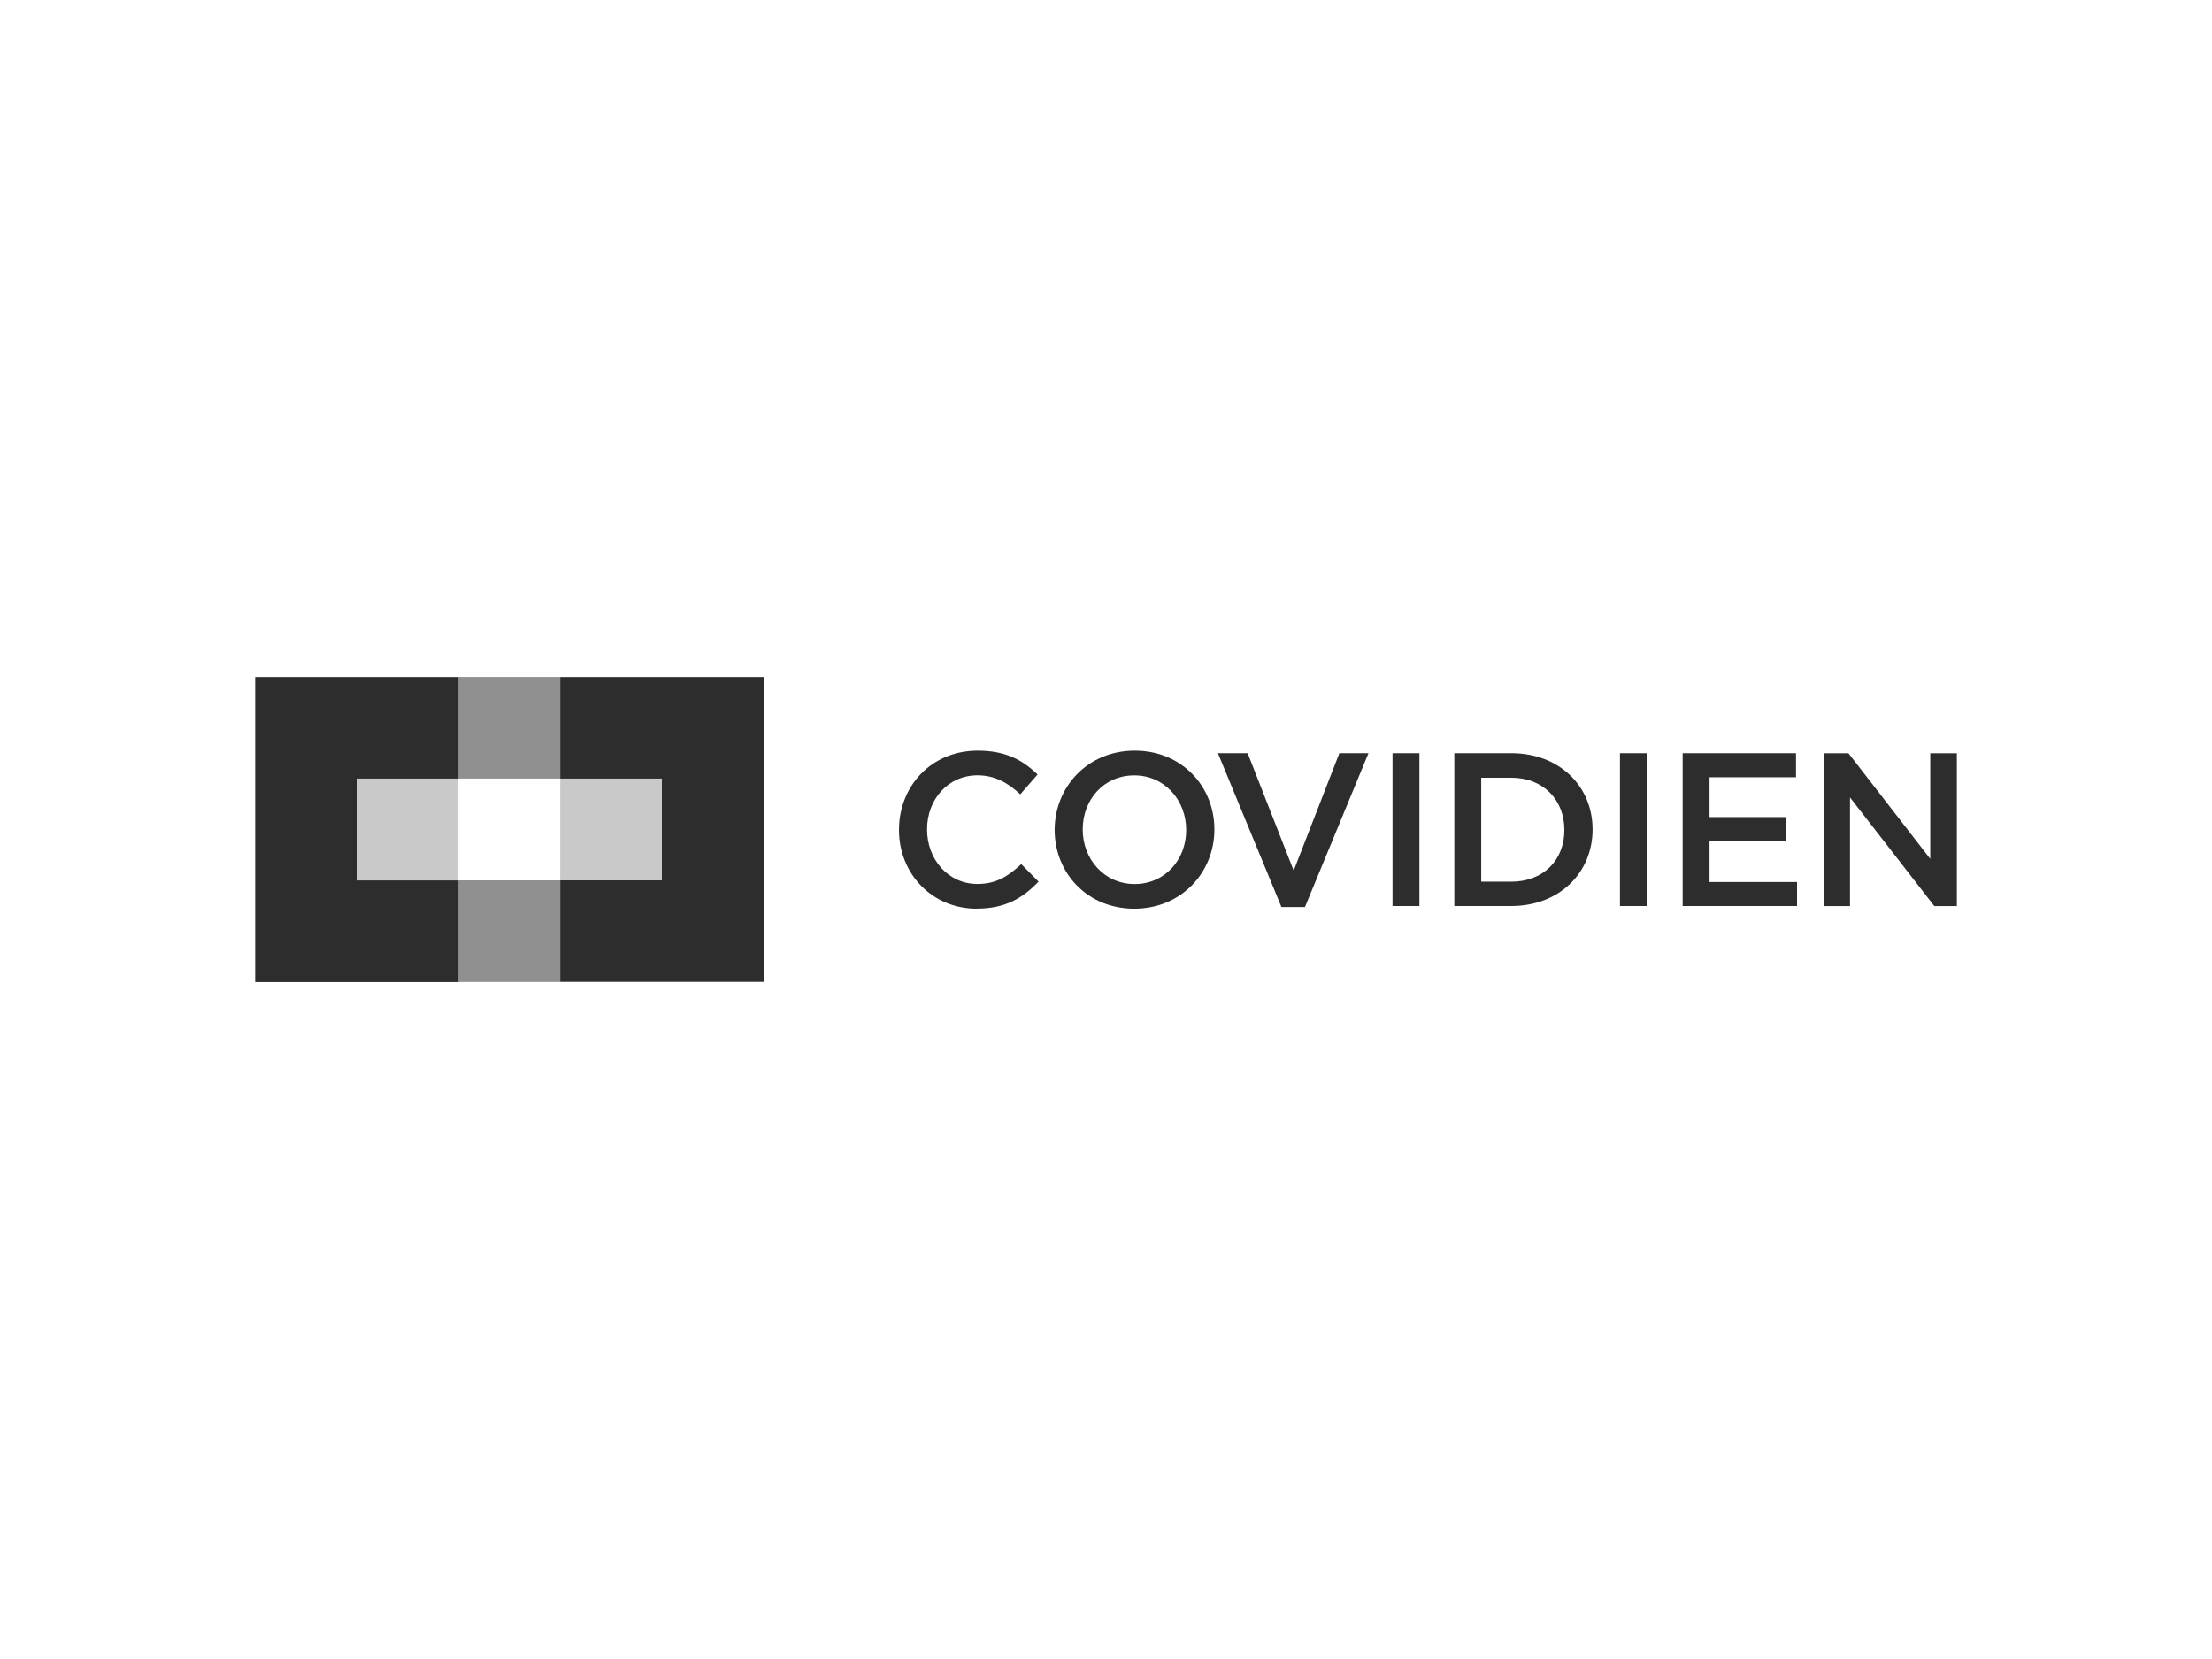
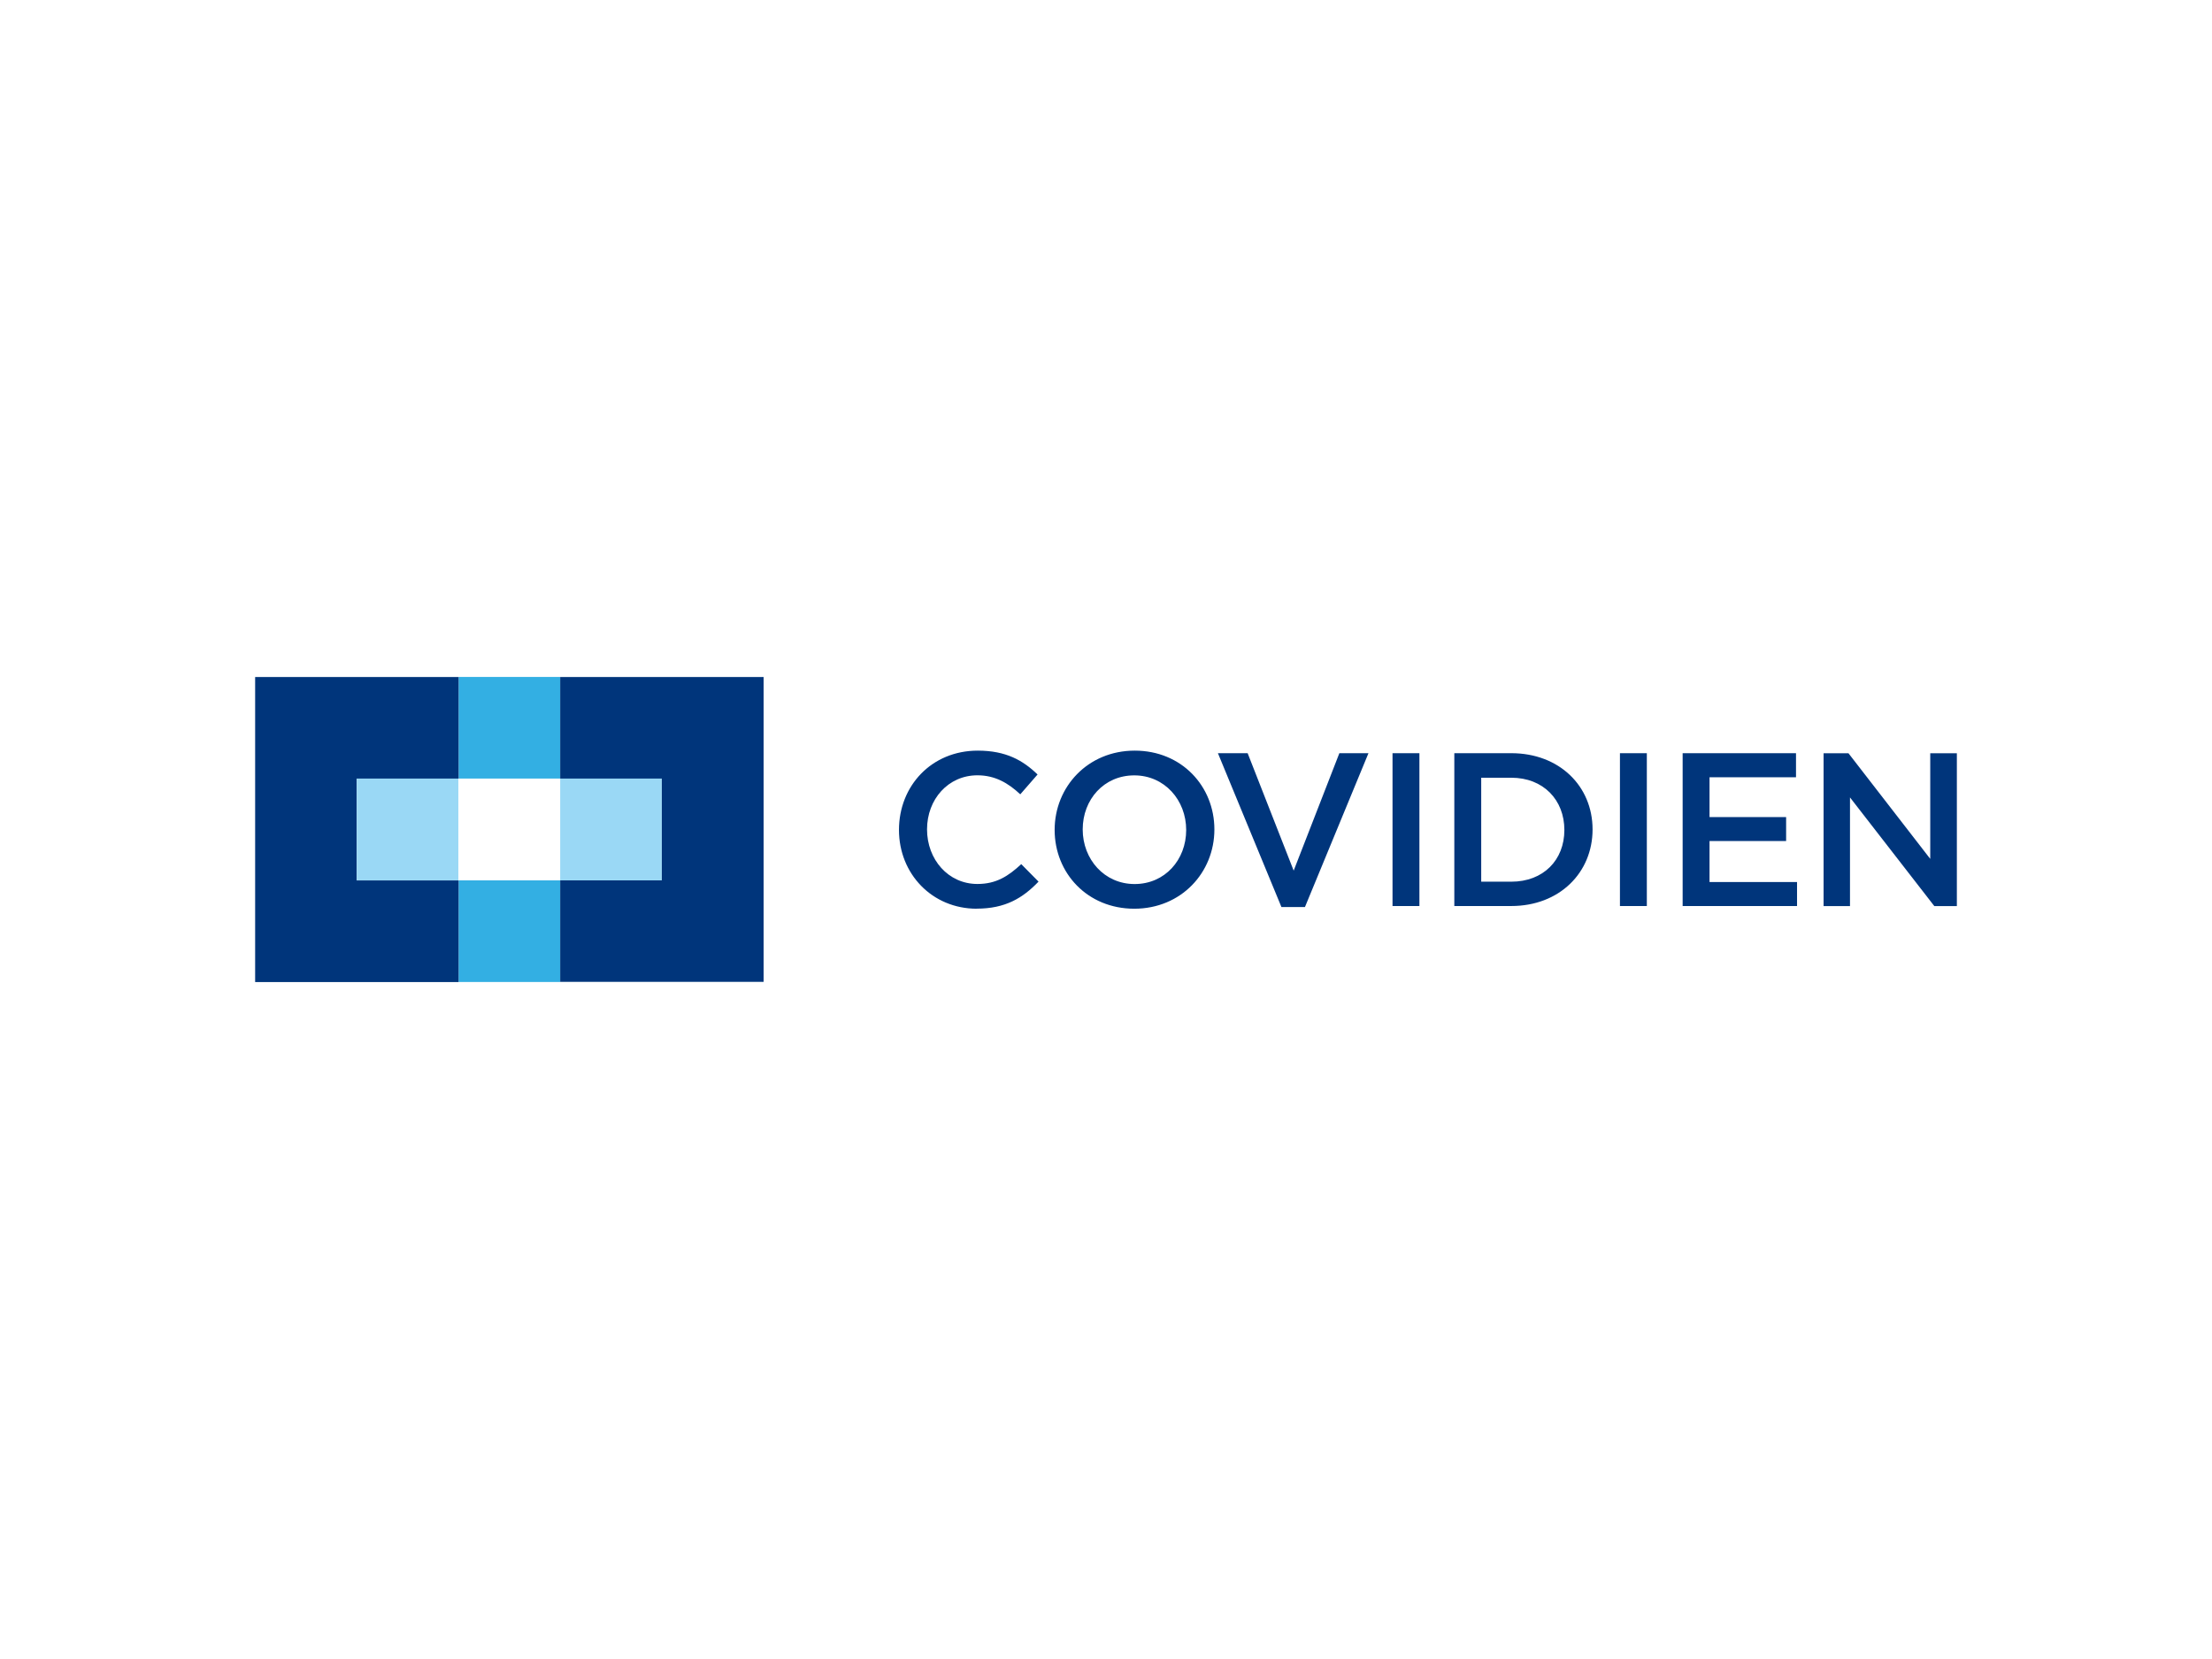
<svg xmlns="http://www.w3.org/2000/svg" id="Layer_1" viewBox="0 0 320 240">
  <defs>
-     <style>.cls-1{fill:#909090;}.cls-2{fill:#c9c9c9;}.cls-3{fill:#2d2d2d;}</style>
+     <style>.cls-1{fill:#33afe3;}.cls-1,.cls-2,.cls-3{stroke-width:0px;}.cls-2{fill:#9ad8f5;}.cls-3{fill:#00357b;}</style>
  </defs>
  <path id="path3101" class="cls-3" d="m279.27,108.97h3.82v22.11h-3.26l-12.2-15.72v15.72h-3.82v-22.11h3.6l11.83,15.28v-15.28m-19.42,3.47h-12.51v5.76h11.08v3.47h-11.08v5.93h12.66v3.47h-16.55v-22.11h16.4v3.47m-25.47,18.64h3.89v-22.11h-3.89v22.11Zm-15.72,0h-8.24v-22.11h8.24c6.95,0,11.76,4.76,11.76,11.03s-4.81,11.08-11.76,11.08Zm0-18.56h-4.35v15.04h4.35c4.64,0,7.68-3.13,7.68-7.48s-3.04-7.56-7.68-7.56m-17.18,18.56h3.89v-22.11h-3.89v22.11Zm-7.68-22.11h4.2l-9.19,22.26h-3.4l-9.19-22.26h4.3l6.66,16.99,6.61-16.99m-29.67,22.5c-6.78,0-11.52-5.15-11.52-11.4s4.81-11.47,11.59-11.47,11.52,5.15,11.52,11.4-4.81,11.47-11.59,11.47Zm0-19.29c-4.4,0-7.46,3.5-7.46,7.82s3.13,7.9,7.51,7.9,7.46-3.5,7.46-7.82-3.13-7.9-7.51-7.9m-22.79,19.29c-6.44,0-11.25-5.03-11.25-11.4s4.71-11.47,11.4-11.47c4.08,0,6.54,1.41,8.65,3.45l-2.5,2.87c-1.77-1.65-3.67-2.75-6.2-2.75-4.23,0-7.29,3.47-7.29,7.82s3.06,7.9,7.29,7.9c2.72,0,4.45-1.12,6.34-2.87l2.5,2.53c-2.28,2.38-4.81,3.91-8.94,3.91" />
  <path id="path3111" class="cls-1" d="m66.34,142.06h14.7v-14.7h-14.7v14.7h0Zm0-29.43h14.7v-14.7h-14.7v14.7h0Z" />
  <path id="path3119" class="cls-3" d="m81.04,97.94v14.7h14.7v14.7h-14.7v14.7h29.43v-44.1h-29.43m-14.7,14.7v-14.7h-29.43v44.13h29.43v-14.7h-14.73v-14.73h14.73" />
  <path id="path3107" class="cls-2" d="m81.04,127.36h14.7v-14.73h-14.7v14.73Zm-29.43,0h14.7v-14.73h-14.7v14.73h0Z" />
</svg>
